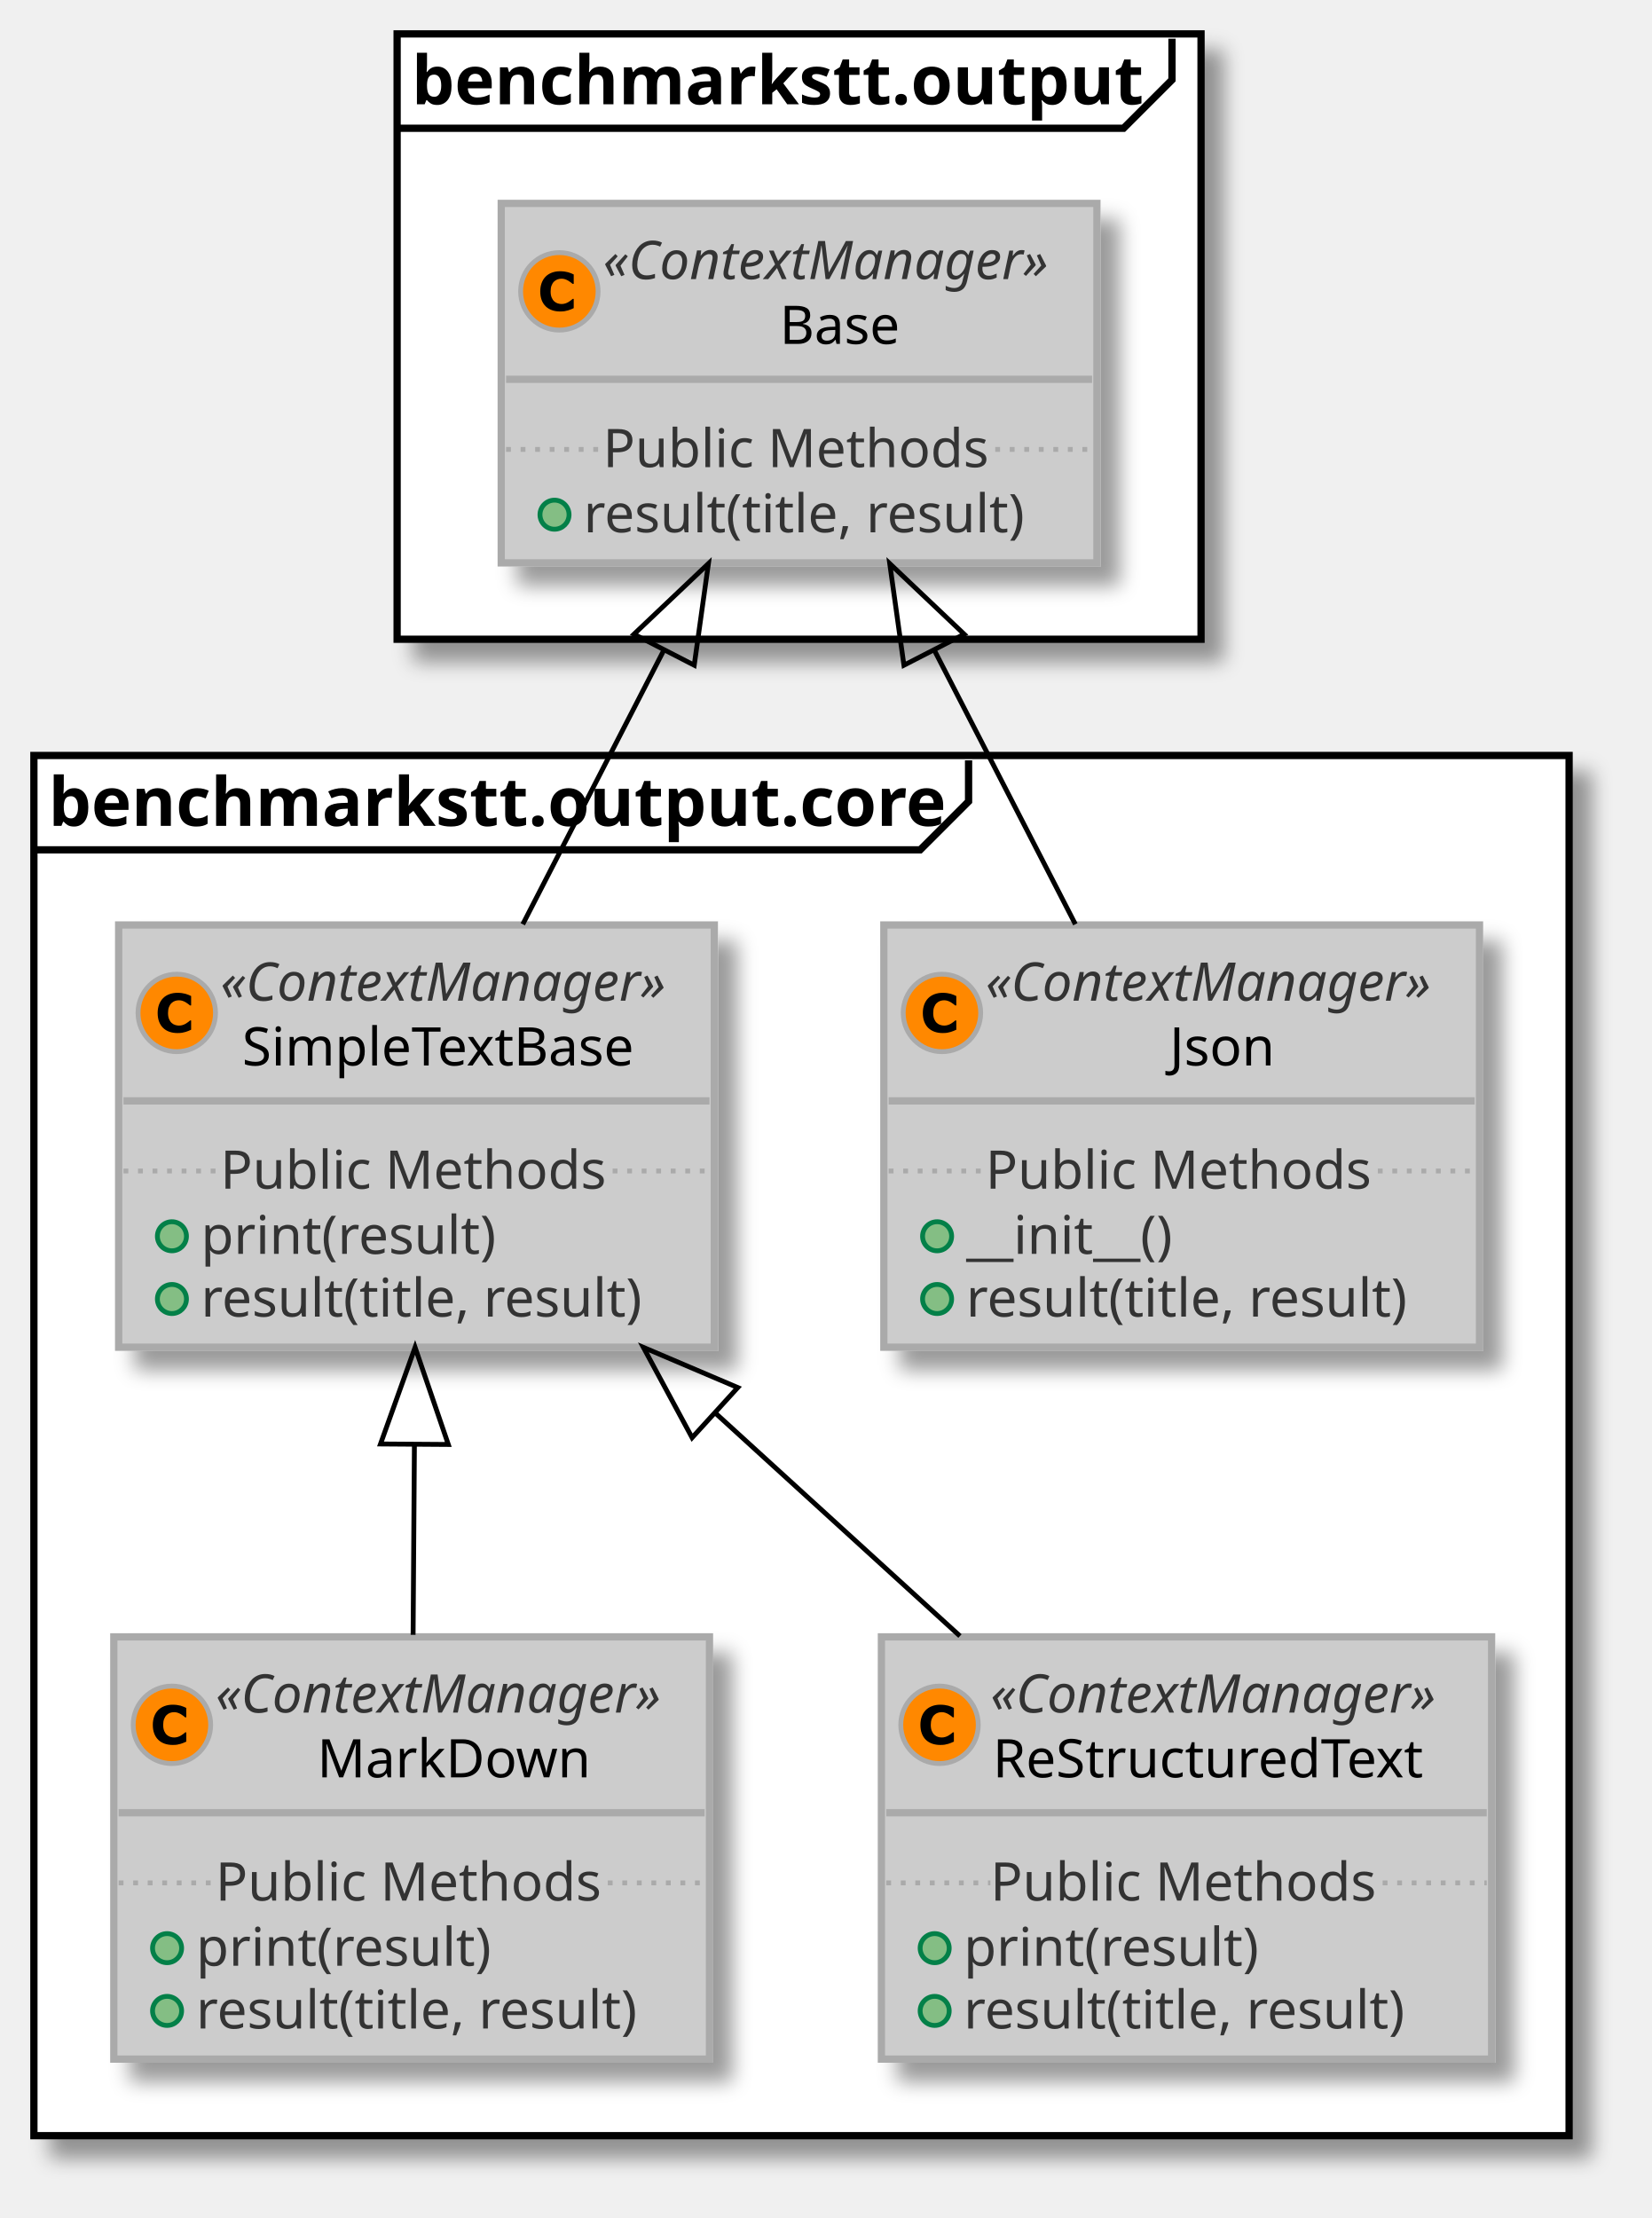
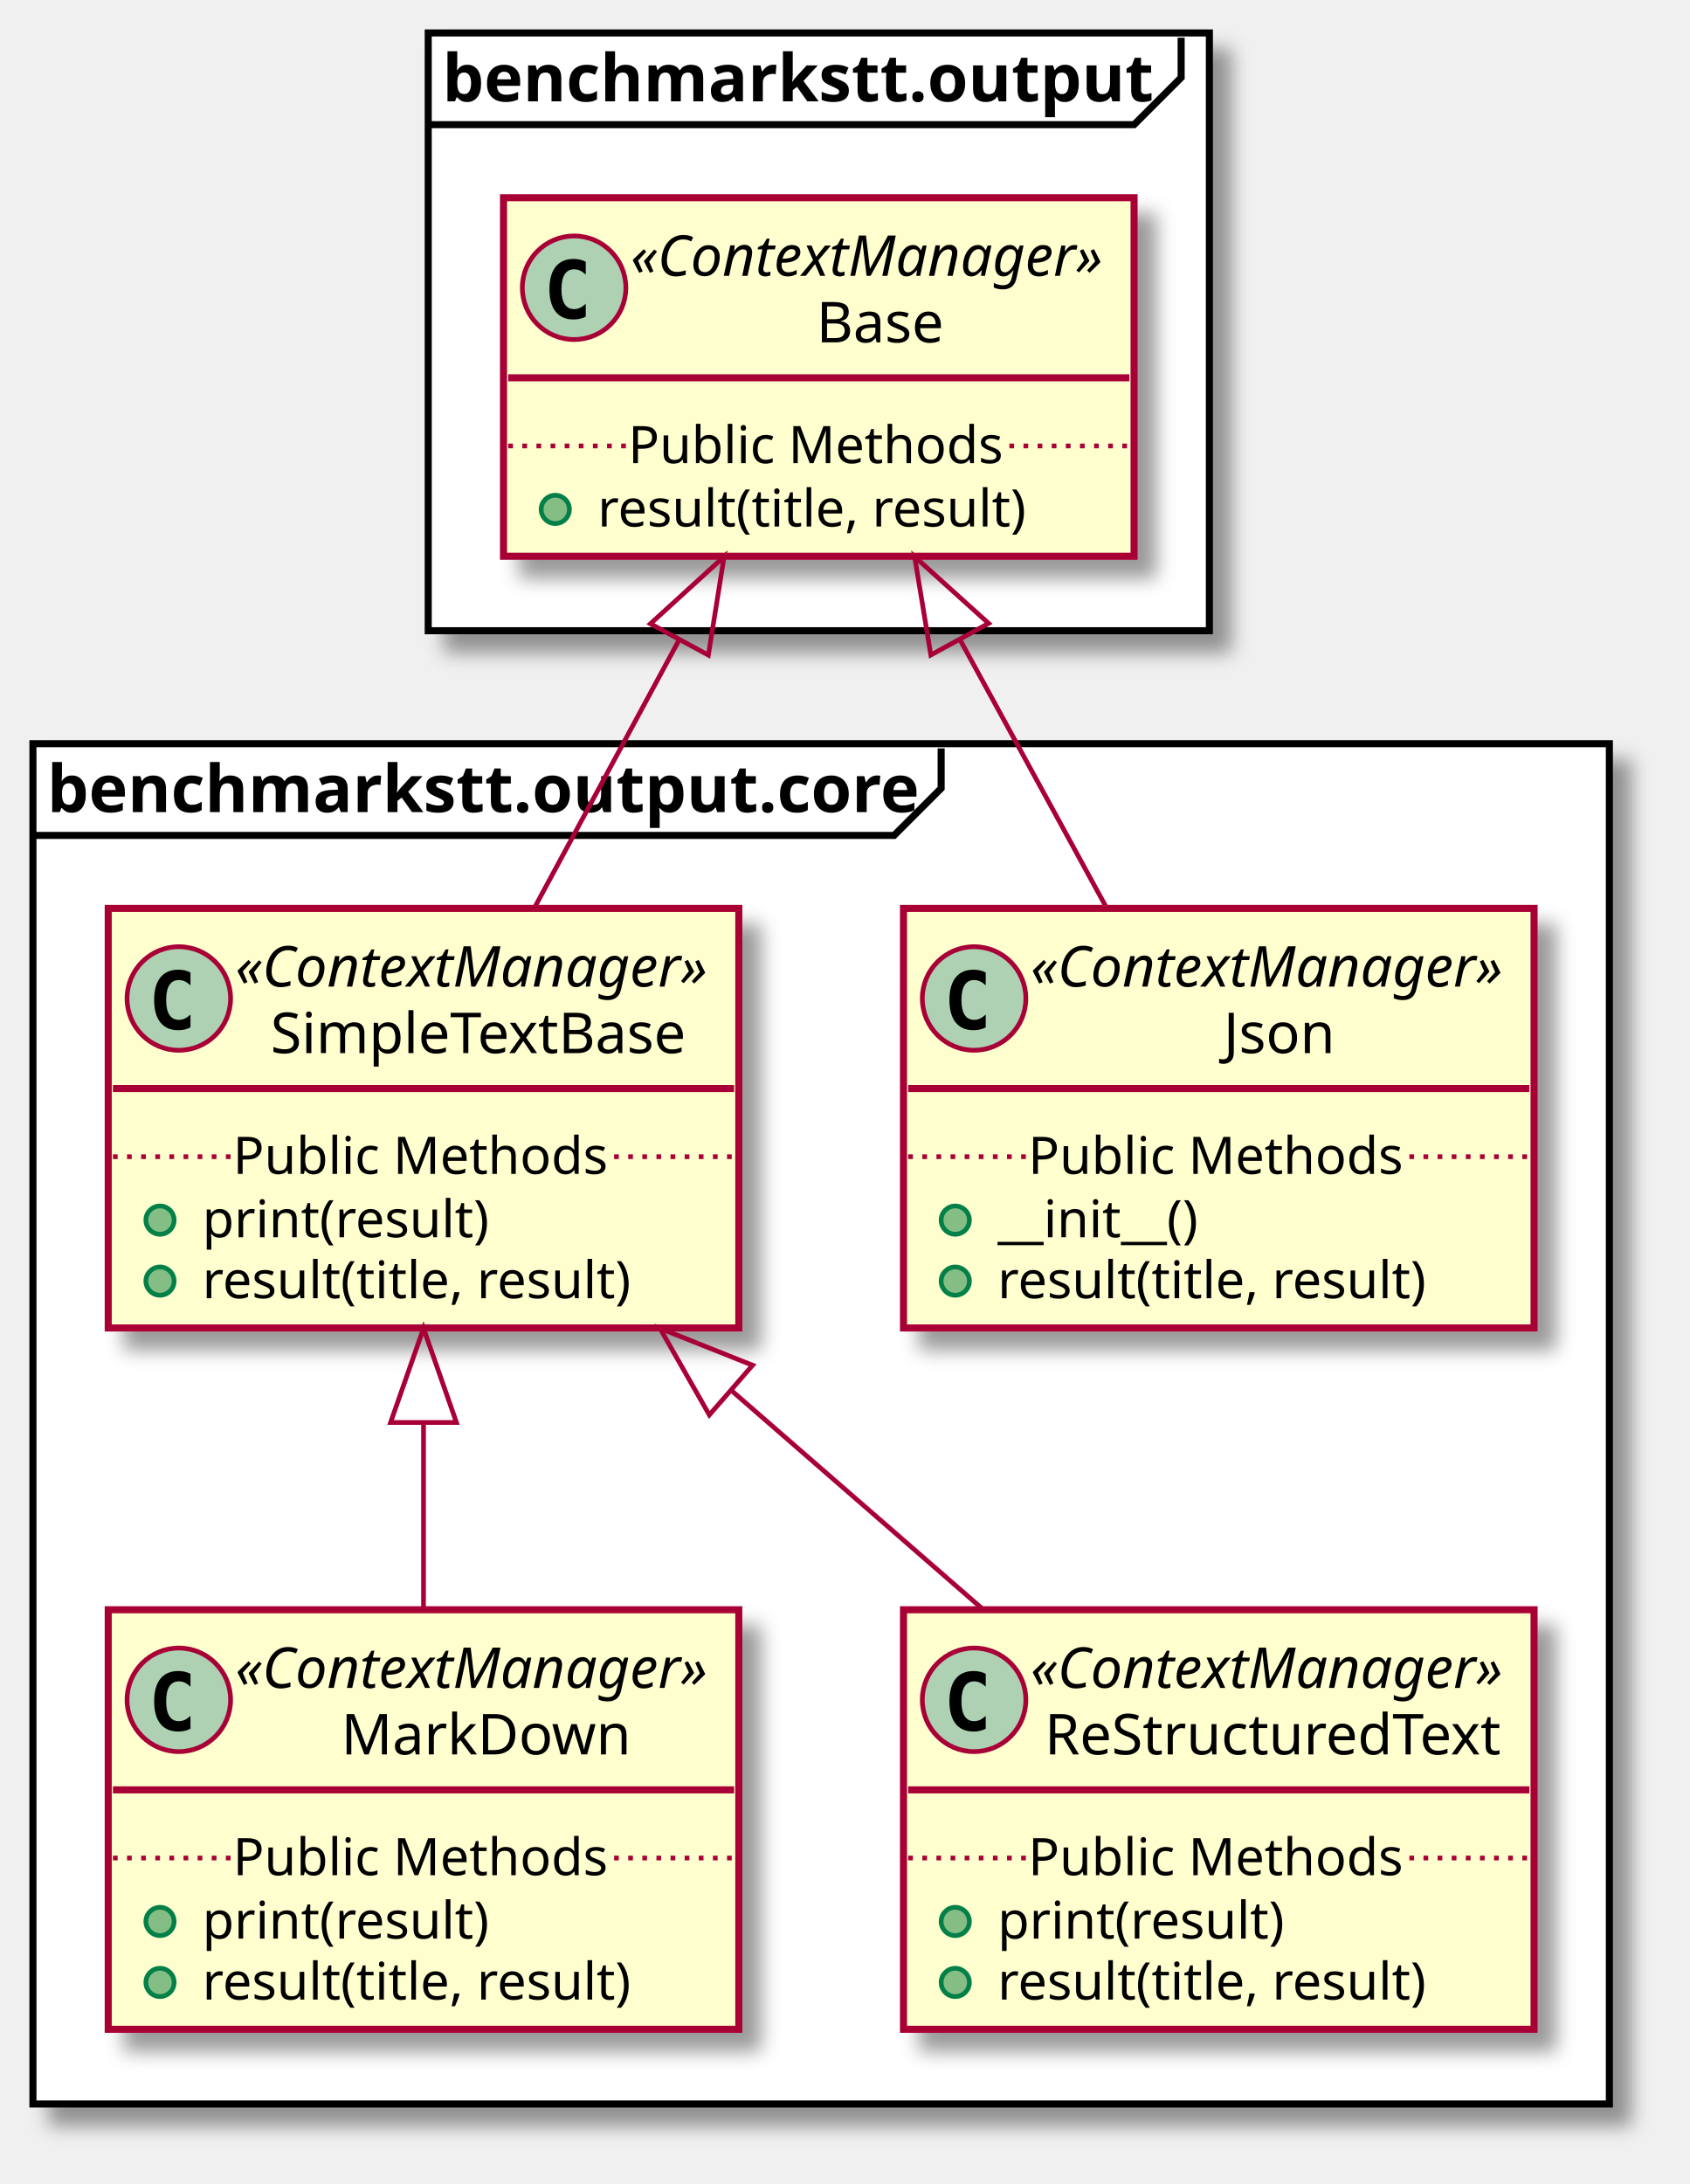
- <svg xmlns="http://www.w3.org/2000/svg" xmlns:xlink="http://www.w3.org/1999/xlink" contentScriptType="application/ecmascript" contentStyleType="text/css" height="458px" preserveAspectRatio="none" style="width:341px;height:458px;" version="1.1" viewBox="0 0 341 458" width="341px" zoomAndPan="magnify">
+ <svg xmlns="http://www.w3.org/2000/svg" xmlns:xlink="http://www.w3.org/1999/xlink" contentScriptType="application/ecmascript" contentStyleType="text/css" height="464px" preserveAspectRatio="none" style="width:359px;height:464px;" version="1.1" viewBox="0 0 359 464" width="359px" zoomAndPan="magnify">
  <defs>
-     <filter height="300%" id="f1p1bj38fxmhbf" width="300%" x="-1" y="-1">
+     <filter height="300%" id="f1n8albgd8q9xa" width="300%" x="-1" y="-1">
      <feGaussianBlur result="blurOut" stdDeviation="2.0" />
      <feColorMatrix in="blurOut" result="blurOut2" type="matrix" values="0 0 0 0 0 0 0 0 0 0 0 0 0 0 0 0 0 0 .4 0" />
      <feOffset dx="4.0" dy="4.0" in="blurOut2" result="blurOut3" />
      <feBlend in="SourceGraphic" in2="blurOut3" mode="normal" />
    </filter>
  </defs>
  <g>
    <a href="https://benchmarkstt.readthedocs.io/en/latest/modules/benchmarkstt.output.html#" target="_top" title="https://benchmarkstt.readthedocs.io/en/latest/modules/benchmarkstt.output.html#" xlink:actuate="onRequest" xlink:href="https://benchmarkstt.readthedocs.io/en/latest/modules/benchmarkstt.output.html#" xlink:show="new" xlink:title="https://benchmarkstt.readthedocs.io/en/latest/modules/benchmarkstt.output.html#" xlink:type="simple">
-       <rect fill="#FFFFFF" filter="url(#f1p1bj38fxmhbf)" height="125" style="stroke: #000000; stroke-width: 1.5;" width="166" x="82" y="7" />
-       <path d="M242,8 L242,16.488 L232,26.488 L82,26.488 " fill="none" style="stroke: #000000; stroke-width: 1.5;" />
-       <text fill="#000000" font-family="sans-serif" font-size="14" font-weight="bold" lengthAdjust="spacingAndGlyphs" textLength="150" x="85" y="21.535">benchmarkstt.output</text>
+       <rect fill="#FFFFFF" filter="url(#f1n8albgd8q9xa)" height="127" style="stroke: #000000; stroke-width: 1.5;" width="166" x="91" y="7" />
+       <path d="M251,8 L251,16.488 L241,26.488 L91,26.488 " fill="none" style="stroke: #000000; stroke-width: 1.5;" />
+       <text fill="#000000" font-family="sans-serif" font-size="14" font-weight="bold" lengthAdjust="spacingAndGlyphs" textLength="150" x="94" y="21.535">benchmarkstt.output</text>
    </a>
    <a href="https://benchmarkstt.readthedocs.io/en/latest/modules/benchmarkstt.output.core.html#" target="_top" title="https://benchmarkstt.readthedocs.io/en/latest/modules/benchmarkstt.output.core.html#" xlink:actuate="onRequest" xlink:href="https://benchmarkstt.readthedocs.io/en/latest/modules/benchmarkstt.output.core.html#" xlink:show="new" xlink:title="https://benchmarkstt.readthedocs.io/en/latest/modules/benchmarkstt.output.core.html#" xlink:type="simple">
-       <rect fill="#FFFFFF" filter="url(#f1p1bj38fxmhbf)" height="285" style="stroke: #000000; stroke-width: 1.5;" width="317" x="7" y="156" />
-       <path d="M200,157 L200,165.488 L190,175.488 L7,175.488 " fill="none" style="stroke: #000000; stroke-width: 1.5;" />
-       <text fill="#000000" font-family="sans-serif" font-size="14" font-weight="bold" lengthAdjust="spacingAndGlyphs" textLength="183" x="10" y="170.535">benchmarkstt.output.core</text>
+       <rect fill="#FFFFFF" filter="url(#f1n8albgd8q9xa)" height="289" style="stroke: #000000; stroke-width: 1.5;" width="335" x="7" y="158" />
+       <path d="M200,159 L200,167.488 L190,177.488 L7,177.488 " fill="none" style="stroke: #000000; stroke-width: 1.5;" />
+       <text fill="#000000" font-family="sans-serif" font-size="14" font-weight="bold" lengthAdjust="spacingAndGlyphs" textLength="183" x="10" y="172.535">benchmarkstt.output.core</text>
    </a>
    <a href="https://benchmarkstt.readthedocs.io/en/latest/modules/benchmarkstt.output.html#benchmarkstt.output.Base" target="_top" title="https://benchmarkstt.readthedocs.io/en/latest/modules/benchmarkstt.output.html#benchmarkstt.output.Base" xlink:actuate="onRequest" xlink:href="https://benchmarkstt.readthedocs.io/en/latest/modules/benchmarkstt.output.html#benchmarkstt.output.Base" xlink:show="new" xlink:title="https://benchmarkstt.readthedocs.io/en/latest/modules/benchmarkstt.output.html#benchmarkstt.output.Base" xlink:type="simple">
-       <rect fill="#CCCCCC" filter="url(#f1p1bj38fxmhbf)" height="74.234" id="benchmarkstt.output.Base" style="stroke: #AAAAAA; stroke-width: 1.5;" width="123" x="103.5" y="42" />
-       <ellipse cx="115.5" cy="60.162" fill="#FF8800" rx="8" ry="8" style="stroke: #AAAAAA; stroke-width: 1.0;" />
-       <path d="M115.635,64.318 Q114.744,64.318 113.989,64.054 Q113.234,63.791 112.692,63.27 Q112.149,62.749 111.851,61.971 Q111.553,61.192 111.553,60.171 Q111.553,59.221 111.838,58.447 Q112.123,57.674 112.665,57.12 Q113.186,56.589 113.957,56.299 Q114.728,56.008 115.641,56.008 Q116.145,56.008 116.551,56.065 Q116.957,56.121 117.3,56.213 Q117.66,56.315 117.953,56.441 Q118.246,56.567 118.466,56.675 L118.466,58.614 L118.23,58.614 Q118.079,58.485 117.851,58.307 Q117.623,58.13 117.332,57.958 Q117.037,57.786 116.693,57.668 Q116.35,57.55 115.957,57.55 Q115.522,57.55 115.13,57.687 Q114.738,57.824 114.405,58.141 Q114.088,58.447 113.892,58.952 Q113.696,59.457 113.696,60.176 Q113.696,60.928 113.908,61.433 Q114.121,61.938 114.443,62.228 Q114.77,62.524 115.173,62.65 Q115.576,62.776 115.968,62.776 Q116.344,62.776 116.712,62.663 Q117.08,62.55 117.392,62.357 Q117.655,62.201 117.88,62.024 Q118.106,61.847 118.251,61.718 L118.466,61.718 L118.466,63.63 Q118.165,63.764 117.891,63.883 Q117.617,64.001 117.316,64.087 Q116.924,64.2 116.581,64.258 Q116.237,64.318 115.635,64.318 Z " />
-       <text fill="#333333" font-family="sans-serif" font-size="11" font-style="italic" lengthAdjust="spacingAndGlyphs" textLength="101" x="124.5" y="57.635">«ContextManager»</text>
-       <text fill="#000000" font-family="Verdana" font-size="11" lengthAdjust="spacingAndGlyphs" textLength="28" x="161" y="71.014">Base</text>
-       <line style="stroke: #AAAAAA; stroke-width: 1.5;" x1="104.5" x2="225.5" y1="78.324" y2="78.324" />
-       <ellipse cx="114.5" cy="106.279" fill="#84BE84" rx="3" ry="3" style="stroke: #038048; stroke-width: 1.0;" />
-       <text fill="#333333" font-family="sans-serif" font-size="11" lengthAdjust="spacingAndGlyphs" textLength="96" x="120.5" y="109.914">result(title, result)</text>
-       <line style="stroke: #AAAAAA; stroke-width: 1.0; stroke-dasharray: 1.0,2.0;" x1="104.5" x2="124.5" y1="92.801" y2="92.801" />
-       <text fill="#333333" font-family="sans-serif" font-size="11" lengthAdjust="spacingAndGlyphs" textLength="81" x="124.5" y="96.459">Public Methods</text>
-       <line style="stroke: #AAAAAA; stroke-width: 1.0; stroke-dasharray: 1.0,2.0;" x1="205.5" x2="225.5" y1="92.801" y2="92.801" />
+       <rect fill="#FEFECE" filter="url(#f1n8albgd8q9xa)" height="76.176" id="benchmarkstt.output.Base" style="stroke: #A80036; stroke-width: 1.5;" width="134" x="107" y="42" />
+       <ellipse cx="122" cy="61.133" fill="#ADD1B2" rx="11" ry="11" style="stroke: #A80036; stroke-width: 1.0;" />
+       <path d="M124.473,67.276 Q123.892,67.575 123.253,67.724 Q122.614,67.874 121.908,67.874 Q119.401,67.874 118.082,66.222 Q116.762,64.57 116.762,61.449 Q116.762,58.319 118.082,56.667 Q119.401,55.016 121.908,55.016 Q122.614,55.016 123.261,55.165 Q123.909,55.315 124.473,55.613 L124.473,58.336 Q123.842,57.755 123.249,57.485 Q122.655,57.215 122.024,57.215 Q120.68,57.215 119.995,58.282 Q119.31,59.349 119.31,61.449 Q119.31,63.541 119.995,64.607 Q120.68,65.674 122.024,65.674 Q122.655,65.674 123.249,65.404 Q123.842,65.134 124.473,64.553 Z " />
+       <text fill="#000000" font-family="sans-serif" font-size="12" font-style="italic" lengthAdjust="spacingAndGlyphs" textLength="106" x="134" y="58.602">«ContextManager»</text>
+       <text fill="#000000" font-family="sans-serif" font-size="12" lengthAdjust="spacingAndGlyphs" textLength="27" x="173.5" y="72.734">Base</text>
+       <line style="stroke: #A80036; stroke-width: 1.5;" x1="108" x2="240" y1="80.266" y2="80.266" />
+       <ellipse cx="118" cy="108.221" fill="#84BE84" rx="3" ry="3" style="stroke: #038048; stroke-width: 1.0;" />
+       <text fill="#000000" font-family="sans-serif" font-size="11" lengthAdjust="spacingAndGlyphs" textLength="96" x="127" y="111.856">result(title, result)</text>
+       <line style="stroke: #A80036; stroke-width: 1.0; stroke-dasharray: 1.0,2.0;" x1="108" x2="133.5" y1="94.743" y2="94.743" />
+       <text fill="#000000" font-family="sans-serif" font-size="11" lengthAdjust="spacingAndGlyphs" textLength="81" x="133.5" y="98.4">Public Methods</text>
+       <line style="stroke: #A80036; stroke-width: 1.0; stroke-dasharray: 1.0,2.0;" x1="214.5" x2="240" y1="94.743" y2="94.743" />
    </a>
    <a href="https://benchmarkstt.readthedocs.io/en/latest/modules/benchmarkstt.output.core.html#benchmarkstt.output.core.Json" target="_top" title="https://benchmarkstt.readthedocs.io/en/latest/modules/benchmarkstt.output.core.html#benchmarkstt.output.core.Json" xlink:actuate="onRequest" xlink:href="https://benchmarkstt.readthedocs.io/en/latest/modules/benchmarkstt.output.core.html#benchmarkstt.output.core.Json" xlink:show="new" xlink:title="https://benchmarkstt.readthedocs.io/en/latest/modules/benchmarkstt.output.core.html#benchmarkstt.output.core.Json" xlink:type="simple">
-       <rect fill="#CCCCCC" filter="url(#f1p1bj38fxmhbf)" height="87.189" id="benchmarkstt.output.core.Json" style="stroke: #AAAAAA; stroke-width: 1.5;" width="123" x="182.5" y="191" />
-       <ellipse cx="194.5" cy="209.162" fill="#FF8800" rx="8" ry="8" style="stroke: #AAAAAA; stroke-width: 1.0;" />
-       <path d="M194.635,213.318 Q193.744,213.318 192.989,213.054 Q192.234,212.791 191.692,212.27 Q191.149,211.749 190.851,210.97 Q190.553,210.192 190.553,209.171 Q190.553,208.22 190.838,207.447 Q191.123,206.674 191.665,206.12 Q192.186,205.589 192.957,205.299 Q193.727,205.008 194.641,205.008 Q195.145,205.008 195.551,205.065 Q195.957,205.121 196.3,205.213 Q196.66,205.315 196.953,205.441 Q197.246,205.567 197.466,205.675 L197.466,207.613 L197.23,207.613 Q197.079,207.485 196.851,207.307 Q196.623,207.13 196.333,206.958 Q196.037,206.786 195.693,206.668 Q195.35,206.55 194.958,206.55 Q194.523,206.55 194.13,206.687 Q193.738,206.824 193.405,207.141 Q193.088,207.447 192.892,207.952 Q192.696,208.457 192.696,209.177 Q192.696,209.929 192.908,210.433 Q193.121,210.938 193.443,211.228 Q193.77,211.524 194.173,211.65 Q194.576,211.776 194.968,211.776 Q195.344,211.776 195.712,211.663 Q196.08,211.55 196.392,211.357 Q196.655,211.201 196.88,211.024 Q197.106,210.847 197.251,210.718 L197.466,210.718 L197.466,212.63 Q197.165,212.764 196.891,212.883 Q196.617,213.001 196.316,213.087 Q195.924,213.2 195.581,213.258 Q195.237,213.318 194.635,213.318 Z " />
-       <text fill="#333333" font-family="sans-serif" font-size="11" font-style="italic" lengthAdjust="spacingAndGlyphs" textLength="101" x="203.5" y="206.635">«ContextManager»</text>
-       <text fill="#000000" font-family="Verdana" font-size="11" lengthAdjust="spacingAndGlyphs" textLength="25" x="241.5" y="220.014">Json</text>
-       <line style="stroke: #AAAAAA; stroke-width: 1.5;" x1="183.5" x2="304.5" y1="227.324" y2="227.324" />
-       <ellipse cx="193.5" cy="255.279" fill="#84BE84" rx="3" ry="3" style="stroke: #038048; stroke-width: 1.0;" />
-       <text fill="#333333" font-family="sans-serif" font-size="11" lengthAdjust="spacingAndGlyphs" textLength="49" x="199.5" y="258.914">__init__()</text>
-       <ellipse cx="193.5" cy="268.234" fill="#84BE84" rx="3" ry="3" style="stroke: #038048; stroke-width: 1.0;" />
-       <text fill="#333333" font-family="sans-serif" font-size="11" lengthAdjust="spacingAndGlyphs" textLength="96" x="199.5" y="271.869">result(title, result)</text>
-       <line style="stroke: #AAAAAA; stroke-width: 1.0; stroke-dasharray: 1.0,2.0;" x1="183.5" x2="203.5" y1="241.801" y2="241.801" />
-       <text fill="#333333" font-family="sans-serif" font-size="11" lengthAdjust="spacingAndGlyphs" textLength="81" x="203.5" y="245.458">Public Methods</text>
-       <line style="stroke: #AAAAAA; stroke-width: 1.0; stroke-dasharray: 1.0,2.0;" x1="284.5" x2="304.5" y1="241.801" y2="241.801" />
+       <rect fill="#FEFECE" filter="url(#f1n8albgd8q9xa)" height="89.131" id="benchmarkstt.output.core.Json" style="stroke: #A80036; stroke-width: 1.5;" width="134" x="192" y="193" />
+       <ellipse cx="207" cy="212.133" fill="#ADD1B2" rx="11" ry="11" style="stroke: #A80036; stroke-width: 1.0;" />
+       <path d="M209.473,218.276 Q208.892,218.575 208.253,218.724 Q207.614,218.874 206.908,218.874 Q204.401,218.874 203.082,217.222 Q201.762,215.57 201.762,212.449 Q201.762,209.319 203.082,207.667 Q204.401,206.016 206.908,206.016 Q207.614,206.016 208.261,206.165 Q208.909,206.315 209.473,206.613 L209.473,209.336 Q208.842,208.755 208.249,208.485 Q207.655,208.215 207.024,208.215 Q205.68,208.215 204.995,209.282 Q204.31,210.349 204.31,212.449 Q204.31,214.541 204.995,215.607 Q205.68,216.674 207.024,216.674 Q207.655,216.674 208.249,216.404 Q208.842,216.134 209.473,215.553 Z " />
+       <text fill="#000000" font-family="sans-serif" font-size="12" font-style="italic" lengthAdjust="spacingAndGlyphs" textLength="106" x="219" y="209.602">«ContextManager»</text>
+       <text fill="#000000" font-family="sans-serif" font-size="12" lengthAdjust="spacingAndGlyphs" textLength="24" x="260" y="223.734">Json</text>
+       <line style="stroke: #A80036; stroke-width: 1.5;" x1="193" x2="325" y1="231.266" y2="231.266" />
+       <ellipse cx="203" cy="259.221" fill="#84BE84" rx="3" ry="3" style="stroke: #038048; stroke-width: 1.0;" />
+       <text fill="#000000" font-family="sans-serif" font-size="11" lengthAdjust="spacingAndGlyphs" textLength="49" x="212" y="262.856">__init__()</text>
+       <ellipse cx="203" cy="272.176" fill="#84BE84" rx="3" ry="3" style="stroke: #038048; stroke-width: 1.0;" />
+       <text fill="#000000" font-family="sans-serif" font-size="11" lengthAdjust="spacingAndGlyphs" textLength="96" x="212" y="275.81">result(title, result)</text>
+       <line style="stroke: #A80036; stroke-width: 1.0; stroke-dasharray: 1.0,2.0;" x1="193" x2="218.5" y1="245.743" y2="245.743" />
+       <text fill="#000000" font-family="sans-serif" font-size="11" lengthAdjust="spacingAndGlyphs" textLength="81" x="218.5" y="249.4">Public Methods</text>
+       <line style="stroke: #A80036; stroke-width: 1.0; stroke-dasharray: 1.0,2.0;" x1="299.5" x2="325" y1="245.743" y2="245.743" />
    </a>
    <a href="https://benchmarkstt.readthedocs.io/en/latest/modules/benchmarkstt.output.core.html#benchmarkstt.output.core.MarkDown" target="_top" title="https://benchmarkstt.readthedocs.io/en/latest/modules/benchmarkstt.output.core.html#benchmarkstt.output.core.MarkDown" xlink:actuate="onRequest" xlink:href="https://benchmarkstt.readthedocs.io/en/latest/modules/benchmarkstt.output.core.html#benchmarkstt.output.core.MarkDown" xlink:show="new" xlink:title="https://benchmarkstt.readthedocs.io/en/latest/modules/benchmarkstt.output.core.html#benchmarkstt.output.core.MarkDown" xlink:type="simple">
-       <rect fill="#CCCCCC" filter="url(#f1p1bj38fxmhbf)" height="87.189" id="benchmarkstt.output.core.MarkDown" style="stroke: #AAAAAA; stroke-width: 1.5;" width="123" x="23.5" y="338" />
-       <ellipse cx="35.5" cy="356.162" fill="#FF8800" rx="8" ry="8" style="stroke: #AAAAAA; stroke-width: 1.0;" />
-       <path d="M35.635,360.318 Q34.744,360.318 33.989,360.054 Q33.234,359.791 32.692,359.27 Q32.149,358.749 31.851,357.971 Q31.553,357.192 31.553,356.171 Q31.553,355.221 31.838,354.447 Q32.123,353.674 32.665,353.12 Q33.186,352.589 33.957,352.299 Q34.727,352.009 35.641,352.009 Q36.145,352.009 36.551,352.065 Q36.956,352.121 37.3,352.213 Q37.66,352.315 37.953,352.441 Q38.246,352.567 38.466,352.675 L38.466,354.613 L38.23,354.613 Q38.079,354.485 37.851,354.307 Q37.623,354.13 37.333,353.958 Q37.037,353.786 36.693,353.668 Q36.35,353.55 35.958,353.55 Q35.523,353.55 35.13,353.687 Q34.738,353.824 34.405,354.141 Q34.088,354.447 33.892,354.952 Q33.696,355.457 33.696,356.176 Q33.696,356.928 33.908,357.433 Q34.121,357.938 34.443,358.228 Q34.77,358.524 35.173,358.65 Q35.576,358.776 35.968,358.776 Q36.344,358.776 36.712,358.663 Q37.08,358.55 37.392,358.357 Q37.655,358.201 37.88,358.024 Q38.106,357.847 38.251,357.718 L38.466,357.718 L38.466,359.63 Q38.165,359.764 37.891,359.883 Q37.617,360.001 37.316,360.087 Q36.924,360.2 36.581,360.259 Q36.237,360.318 35.635,360.318 Z " />
-       <text fill="#333333" font-family="sans-serif" font-size="11" font-style="italic" lengthAdjust="spacingAndGlyphs" textLength="101" x="44.5" y="353.635">«ContextManager»</text>
-       <text fill="#000000" font-family="Verdana" font-size="11" lengthAdjust="spacingAndGlyphs" textLength="59" x="65.5" y="367.014">MarkDown</text>
-       <line style="stroke: #AAAAAA; stroke-width: 1.5;" x1="24.5" x2="145.5" y1="374.324" y2="374.324" />
-       <ellipse cx="34.5" cy="402.279" fill="#84BE84" rx="3" ry="3" style="stroke: #038048; stroke-width: 1.0;" />
-       <text fill="#333333" font-family="sans-serif" font-size="11" lengthAdjust="spacingAndGlyphs" textLength="65" x="40.5" y="405.914">print(result)</text>
-       <ellipse cx="34.5" cy="415.234" fill="#84BE84" rx="3" ry="3" style="stroke: #038048; stroke-width: 1.0;" />
-       <text fill="#333333" font-family="sans-serif" font-size="11" lengthAdjust="spacingAndGlyphs" textLength="96" x="40.5" y="418.869">result(title, result)</text>
-       <line style="stroke: #AAAAAA; stroke-width: 1.0; stroke-dasharray: 1.0,2.0;" x1="24.5" x2="44.5" y1="388.801" y2="388.801" />
-       <text fill="#333333" font-family="sans-serif" font-size="11" lengthAdjust="spacingAndGlyphs" textLength="81" x="44.5" y="392.459">Public Methods</text>
-       <line style="stroke: #AAAAAA; stroke-width: 1.0; stroke-dasharray: 1.0,2.0;" x1="125.5" x2="145.5" y1="388.801" y2="388.801" />
+       <rect fill="#FEFECE" filter="url(#f1n8albgd8q9xa)" height="89.131" id="benchmarkstt.output.core.MarkDown" style="stroke: #A80036; stroke-width: 1.5;" width="134" x="23" y="342" />
+       <ellipse cx="38" cy="361.133" fill="#ADD1B2" rx="11" ry="11" style="stroke: #A80036; stroke-width: 1.0;" />
+       <path d="M40.473,367.276 Q39.892,367.575 39.253,367.724 Q38.614,367.873 37.908,367.873 Q35.401,367.873 34.081,366.222 Q32.762,364.57 32.762,361.449 Q32.762,358.319 34.081,356.668 Q35.401,355.016 37.908,355.016 Q38.614,355.016 39.261,355.165 Q39.909,355.315 40.473,355.613 L40.473,358.336 Q39.842,357.755 39.249,357.485 Q38.655,357.215 38.024,357.215 Q36.68,357.215 35.995,358.282 Q35.31,359.349 35.31,361.449 Q35.31,363.541 35.995,364.607 Q36.68,365.674 38.024,365.674 Q38.655,365.674 39.249,365.404 Q39.842,365.134 40.473,364.553 Z " />
+       <text fill="#000000" font-family="sans-serif" font-size="12" font-style="italic" lengthAdjust="spacingAndGlyphs" textLength="106" x="50" y="358.602">«ContextManager»</text>
+       <text fill="#000000" font-family="sans-serif" font-size="12" lengthAdjust="spacingAndGlyphs" textLength="61" x="72.5" y="372.734">MarkDown</text>
+       <line style="stroke: #A80036; stroke-width: 1.5;" x1="24" x2="156" y1="380.266" y2="380.266" />
+       <ellipse cx="34" cy="408.221" fill="#84BE84" rx="3" ry="3" style="stroke: #038048; stroke-width: 1.0;" />
+       <text fill="#000000" font-family="sans-serif" font-size="11" lengthAdjust="spacingAndGlyphs" textLength="65" x="43" y="411.856">print(result)</text>
+       <ellipse cx="34" cy="421.176" fill="#84BE84" rx="3" ry="3" style="stroke: #038048; stroke-width: 1.0;" />
+       <text fill="#000000" font-family="sans-serif" font-size="11" lengthAdjust="spacingAndGlyphs" textLength="96" x="43" y="424.81">result(title, result)</text>
+       <line style="stroke: #A80036; stroke-width: 1.0; stroke-dasharray: 1.0,2.0;" x1="24" x2="49.5" y1="394.743" y2="394.743" />
+       <text fill="#000000" font-family="sans-serif" font-size="11" lengthAdjust="spacingAndGlyphs" textLength="81" x="49.5" y="398.4">Public Methods</text>
+       <line style="stroke: #A80036; stroke-width: 1.0; stroke-dasharray: 1.0,2.0;" x1="130.5" x2="156" y1="394.743" y2="394.743" />
    </a>
    <a href="https://benchmarkstt.readthedocs.io/en/latest/modules/benchmarkstt.output.core.html#benchmarkstt.output.core.SimpleTextBase" target="_top" title="https://benchmarkstt.readthedocs.io/en/latest/modules/benchmarkstt.output.core.html#benchmarkstt.output.core.SimpleTextBase" xlink:actuate="onRequest" xlink:href="https://benchmarkstt.readthedocs.io/en/latest/modules/benchmarkstt.output.core.html#benchmarkstt.output.core.SimpleTextBase" xlink:show="new" xlink:title="https://benchmarkstt.readthedocs.io/en/latest/modules/benchmarkstt.output.core.html#benchmarkstt.output.core.SimpleTextBase" xlink:type="simple">
-       <rect fill="#CCCCCC" filter="url(#f1p1bj38fxmhbf)" height="87.189" id="benchmarkstt.output.core.SimpleTextBase" style="stroke: #AAAAAA; stroke-width: 1.5;" width="123" x="24.5" y="191" />
-       <ellipse cx="36.5" cy="209.162" fill="#FF8800" rx="8" ry="8" style="stroke: #AAAAAA; stroke-width: 1.0;" />
-       <path d="M36.635,213.318 Q35.744,213.318 34.989,213.054 Q34.234,212.791 33.692,212.27 Q33.149,211.749 32.851,210.97 Q32.553,210.192 32.553,209.171 Q32.553,208.22 32.838,207.447 Q33.123,206.674 33.665,206.12 Q34.186,205.589 34.957,205.299 Q35.727,205.008 36.641,205.008 Q37.145,205.008 37.551,205.065 Q37.956,205.121 38.3,205.213 Q38.66,205.315 38.953,205.441 Q39.246,205.567 39.466,205.675 L39.466,207.613 L39.23,207.613 Q39.079,207.485 38.851,207.307 Q38.623,207.13 38.333,206.958 Q38.037,206.786 37.693,206.668 Q37.35,206.55 36.958,206.55 Q36.523,206.55 36.13,206.687 Q35.738,206.824 35.405,207.141 Q35.088,207.447 34.892,207.952 Q34.696,208.457 34.696,209.177 Q34.696,209.929 34.908,210.433 Q35.121,210.938 35.443,211.228 Q35.77,211.524 36.173,211.65 Q36.576,211.776 36.968,211.776 Q37.344,211.776 37.712,211.663 Q38.08,211.55 38.392,211.357 Q38.655,211.201 38.88,211.024 Q39.106,210.847 39.251,210.718 L39.466,210.718 L39.466,212.63 Q39.165,212.764 38.891,212.883 Q38.617,213.001 38.316,213.087 Q37.924,213.2 37.581,213.258 Q37.237,213.318 36.635,213.318 Z " />
-       <text fill="#333333" font-family="sans-serif" font-size="11" font-style="italic" lengthAdjust="spacingAndGlyphs" textLength="101" x="45.5" y="206.635">«ContextManager»</text>
-       <text fill="#000000" font-family="Verdana" font-size="11" lengthAdjust="spacingAndGlyphs" textLength="92" x="50" y="220.014">SimpleTextBase</text>
-       <line style="stroke: #AAAAAA; stroke-width: 1.5;" x1="25.5" x2="146.5" y1="227.324" y2="227.324" />
-       <ellipse cx="35.5" cy="255.279" fill="#84BE84" rx="3" ry="3" style="stroke: #038048; stroke-width: 1.0;" />
-       <text fill="#333333" font-family="sans-serif" font-size="11" lengthAdjust="spacingAndGlyphs" textLength="65" x="41.5" y="258.914">print(result)</text>
-       <ellipse cx="35.5" cy="268.234" fill="#84BE84" rx="3" ry="3" style="stroke: #038048; stroke-width: 1.0;" />
-       <text fill="#333333" font-family="sans-serif" font-size="11" lengthAdjust="spacingAndGlyphs" textLength="96" x="41.5" y="271.869">result(title, result)</text>
-       <line style="stroke: #AAAAAA; stroke-width: 1.0; stroke-dasharray: 1.0,2.0;" x1="25.5" x2="45.5" y1="241.801" y2="241.801" />
-       <text fill="#333333" font-family="sans-serif" font-size="11" lengthAdjust="spacingAndGlyphs" textLength="81" x="45.5" y="245.458">Public Methods</text>
-       <line style="stroke: #AAAAAA; stroke-width: 1.0; stroke-dasharray: 1.0,2.0;" x1="126.5" x2="146.5" y1="241.801" y2="241.801" />
+       <rect fill="#FEFECE" filter="url(#f1n8albgd8q9xa)" height="89.131" id="benchmarkstt.output.core.SimpleTextBase" style="stroke: #A80036; stroke-width: 1.5;" width="134" x="23" y="193" />
+       <ellipse cx="38" cy="212.133" fill="#ADD1B2" rx="11" ry="11" style="stroke: #A80036; stroke-width: 1.0;" />
+       <path d="M40.473,218.276 Q39.892,218.575 39.253,218.724 Q38.614,218.874 37.908,218.874 Q35.401,218.874 34.081,217.222 Q32.762,215.57 32.762,212.449 Q32.762,209.319 34.081,207.667 Q35.401,206.016 37.908,206.016 Q38.614,206.016 39.261,206.165 Q39.909,206.315 40.473,206.613 L40.473,209.336 Q39.842,208.755 39.249,208.485 Q38.655,208.215 38.024,208.215 Q36.68,208.215 35.995,209.282 Q35.31,210.349 35.31,212.449 Q35.31,214.541 35.995,215.607 Q36.68,216.674 38.024,216.674 Q38.655,216.674 39.249,216.404 Q39.842,216.134 40.473,215.553 Z " />
+       <text fill="#000000" font-family="sans-serif" font-size="12" font-style="italic" lengthAdjust="spacingAndGlyphs" textLength="106" x="50" y="209.602">«ContextManager»</text>
+       <text fill="#000000" font-family="sans-serif" font-size="12" lengthAdjust="spacingAndGlyphs" textLength="91" x="57.5" y="223.734">SimpleTextBase</text>
+       <line style="stroke: #A80036; stroke-width: 1.5;" x1="24" x2="156" y1="231.266" y2="231.266" />
+       <ellipse cx="34" cy="259.221" fill="#84BE84" rx="3" ry="3" style="stroke: #038048; stroke-width: 1.0;" />
+       <text fill="#000000" font-family="sans-serif" font-size="11" lengthAdjust="spacingAndGlyphs" textLength="65" x="43" y="262.856">print(result)</text>
+       <ellipse cx="34" cy="272.176" fill="#84BE84" rx="3" ry="3" style="stroke: #038048; stroke-width: 1.0;" />
+       <text fill="#000000" font-family="sans-serif" font-size="11" lengthAdjust="spacingAndGlyphs" textLength="96" x="43" y="275.81">result(title, result)</text>
+       <line style="stroke: #A80036; stroke-width: 1.0; stroke-dasharray: 1.0,2.0;" x1="24" x2="49.5" y1="245.743" y2="245.743" />
+       <text fill="#000000" font-family="sans-serif" font-size="11" lengthAdjust="spacingAndGlyphs" textLength="81" x="49.5" y="249.4">Public Methods</text>
+       <line style="stroke: #A80036; stroke-width: 1.0; stroke-dasharray: 1.0,2.0;" x1="130.5" x2="156" y1="245.743" y2="245.743" />
    </a>
    <a href="https://benchmarkstt.readthedocs.io/en/latest/modules/benchmarkstt.output.core.html#benchmarkstt.output.core.ReStructuredText" target="_top" title="https://benchmarkstt.readthedocs.io/en/latest/modules/benchmarkstt.output.core.html#benchmarkstt.output.core.ReStructuredText" xlink:actuate="onRequest" xlink:href="https://benchmarkstt.readthedocs.io/en/latest/modules/benchmarkstt.output.core.html#benchmarkstt.output.core.ReStructuredText" xlink:show="new" xlink:title="https://benchmarkstt.readthedocs.io/en/latest/modules/benchmarkstt.output.core.html#benchmarkstt.output.core.ReStructuredText" xlink:type="simple">
-       <rect fill="#CCCCCC" filter="url(#f1p1bj38fxmhbf)" height="87.189" id="benchmarkstt.output.core.ReStructuredText" style="stroke: #AAAAAA; stroke-width: 1.5;" width="126" x="182" y="338" />
-       <ellipse cx="194" cy="356.162" fill="#FF8800" rx="8" ry="8" style="stroke: #AAAAAA; stroke-width: 1.0;" />
-       <path d="M194.135,360.318 Q193.244,360.318 192.489,360.054 Q191.734,359.791 191.192,359.27 Q190.649,358.749 190.351,357.971 Q190.053,357.192 190.053,356.171 Q190.053,355.221 190.338,354.447 Q190.623,353.674 191.165,353.12 Q191.686,352.589 192.457,352.299 Q193.227,352.009 194.141,352.009 Q194.645,352.009 195.051,352.065 Q195.457,352.121 195.8,352.213 Q196.16,352.315 196.453,352.441 Q196.746,352.567 196.966,352.675 L196.966,354.613 L196.73,354.613 Q196.579,354.485 196.351,354.307 Q196.123,354.13 195.833,353.958 Q195.537,353.786 195.193,353.668 Q194.85,353.55 194.458,353.55 Q194.023,353.55 193.63,353.687 Q193.238,353.824 192.905,354.141 Q192.588,354.447 192.392,354.952 Q192.196,355.457 192.196,356.176 Q192.196,356.928 192.408,357.433 Q192.621,357.938 192.943,358.228 Q193.27,358.524 193.673,358.65 Q194.076,358.776 194.468,358.776 Q194.844,358.776 195.212,358.663 Q195.58,358.55 195.892,358.357 Q196.155,358.201 196.38,358.024 Q196.606,357.847 196.751,357.718 L196.966,357.718 L196.966,359.63 Q196.665,359.764 196.391,359.883 Q196.117,360.001 195.816,360.087 Q195.424,360.2 195.081,360.259 Q194.737,360.318 194.135,360.318 Z " />
-       <text fill="#333333" font-family="sans-serif" font-size="11" font-style="italic" lengthAdjust="spacingAndGlyphs" textLength="101" x="204.5" y="353.635">«ContextManager»</text>
-       <text fill="#000000" font-family="Verdana" font-size="11" lengthAdjust="spacingAndGlyphs" textLength="100" x="205" y="367.014">ReStructuredText</text>
-       <line style="stroke: #AAAAAA; stroke-width: 1.5;" x1="183" x2="307" y1="374.324" y2="374.324" />
-       <ellipse cx="193" cy="402.279" fill="#84BE84" rx="3" ry="3" style="stroke: #038048; stroke-width: 1.0;" />
-       <text fill="#333333" font-family="sans-serif" font-size="11" lengthAdjust="spacingAndGlyphs" textLength="65" x="199" y="405.914">print(result)</text>
-       <ellipse cx="193" cy="415.234" fill="#84BE84" rx="3" ry="3" style="stroke: #038048; stroke-width: 1.0;" />
-       <text fill="#333333" font-family="sans-serif" font-size="11" lengthAdjust="spacingAndGlyphs" textLength="96" x="199" y="418.869">result(title, result)</text>
-       <line style="stroke: #AAAAAA; stroke-width: 1.0; stroke-dasharray: 1.0,2.0;" x1="183" x2="204.5" y1="388.801" y2="388.801" />
-       <text fill="#333333" font-family="sans-serif" font-size="11" lengthAdjust="spacingAndGlyphs" textLength="81" x="204.5" y="392.459">Public Methods</text>
-       <line style="stroke: #AAAAAA; stroke-width: 1.0; stroke-dasharray: 1.0,2.0;" x1="285.5" x2="307" y1="388.801" y2="388.801" />
+       <rect fill="#FEFECE" filter="url(#f1n8albgd8q9xa)" height="89.131" id="benchmarkstt.output.core.ReStructuredText" style="stroke: #A80036; stroke-width: 1.5;" width="134" x="192" y="342" />
+       <ellipse cx="207" cy="361.133" fill="#ADD1B2" rx="11" ry="11" style="stroke: #A80036; stroke-width: 1.0;" />
+       <path d="M209.473,367.276 Q208.892,367.575 208.253,367.724 Q207.614,367.873 206.908,367.873 Q204.401,367.873 203.082,366.222 Q201.762,364.57 201.762,361.449 Q201.762,358.319 203.082,356.668 Q204.401,355.016 206.908,355.016 Q207.614,355.016 208.261,355.165 Q208.909,355.315 209.473,355.613 L209.473,358.336 Q208.842,357.755 208.249,357.485 Q207.655,357.215 207.024,357.215 Q205.68,357.215 204.995,358.282 Q204.31,359.349 204.31,361.449 Q204.31,363.541 204.995,364.607 Q205.68,365.674 207.024,365.674 Q207.655,365.674 208.249,365.404 Q208.842,365.134 209.473,364.553 Z " />
+       <text fill="#000000" font-family="sans-serif" font-size="12" font-style="italic" lengthAdjust="spacingAndGlyphs" textLength="106" x="219" y="358.602">«ContextManager»</text>
+       <text fill="#000000" font-family="sans-serif" font-size="12" lengthAdjust="spacingAndGlyphs" textLength="100" x="222" y="372.734">ReStructuredText</text>
+       <line style="stroke: #A80036; stroke-width: 1.5;" x1="193" x2="325" y1="380.266" y2="380.266" />
+       <ellipse cx="203" cy="408.221" fill="#84BE84" rx="3" ry="3" style="stroke: #038048; stroke-width: 1.0;" />
+       <text fill="#000000" font-family="sans-serif" font-size="11" lengthAdjust="spacingAndGlyphs" textLength="65" x="212" y="411.856">print(result)</text>
+       <ellipse cx="203" cy="421.176" fill="#84BE84" rx="3" ry="3" style="stroke: #038048; stroke-width: 1.0;" />
+       <text fill="#000000" font-family="sans-serif" font-size="11" lengthAdjust="spacingAndGlyphs" textLength="96" x="212" y="424.81">result(title, result)</text>
+       <line style="stroke: #A80036; stroke-width: 1.0; stroke-dasharray: 1.0,2.0;" x1="193" x2="218.5" y1="394.743" y2="394.743" />
+       <text fill="#000000" font-family="sans-serif" font-size="11" lengthAdjust="spacingAndGlyphs" textLength="81" x="218.5" y="398.4">Public Methods</text>
+       <line style="stroke: #A80036; stroke-width: 1.0; stroke-dasharray: 1.0,2.0;" x1="299.5" x2="325" y1="394.743" y2="394.743" />
    </a>
-     <path d="M193.02,134.44 C202.55,152.96 213.06,173.38 222.05,190.85 " fill="none" id="benchmarkstt.output.Base&lt;-benchmarkstt.output.core.Json" style="stroke: #000000; stroke-width: 1.0;" />
-     <polygon fill="none" points="186.65,137.36,183.72,116.38,199.1,130.96,186.65,137.36" style="stroke: #000000; stroke-width: 1.0;" />
-     <path d="M85.57,298.39 C85.48,311.62 85.38,325.29 85.3,337.58 " fill="none" id="benchmarkstt.output.core.SimpleTextBase&lt;-benchmarkstt.output.core.MarkDown" style="stroke: #000000; stroke-width: 1.0;" />
-     <polygon fill="none" points="78.57,298.17,85.71,278.22,92.57,298.27,78.57,298.17" style="stroke: #000000; stroke-width: 1.0;" />
-     <path d="M147.83,291.89 C164.58,307.16 182.44,323.45 198.22,337.83 " fill="none" id="benchmarkstt.output.core.SimpleTextBase&lt;-benchmarkstt.output.core.ReStructuredText" style="stroke: #000000; stroke-width: 1.0;" />
-     <polygon fill="none" points="142.91,296.87,132.85,278.22,152.34,286.52,142.91,296.87" style="stroke: #000000; stroke-width: 1.0;" />
-     <path d="M136.98,134.44 C127.45,152.96 116.94,173.38 107.95,190.85 " fill="none" id="benchmarkstt.output.Base&lt;-benchmarkstt.output.core.SimpleTextBase" style="stroke: #000000; stroke-width: 1.0;" />
-     <polygon fill="none" points="130.9,130.96,146.28,116.38,143.35,137.36,130.9,130.96" style="stroke: #000000; stroke-width: 1.0;" />
+     <path d="M203.95,135.8 C214.19,154.53 225.5,175.22 235.19,192.94 " fill="none" id="benchmarkstt.output.Base&lt;-benchmarkstt.output.core.Json" style="stroke: #A80036; stroke-width: 1.0;" />
+     <polygon fill="none" points="197.81,139.15,194.36,118.25,210.09,132.44,197.81,139.15" style="stroke: #A80036; stroke-width: 1.0;" />
+     <path d="M90,302.53 C90,315.85 90,329.59 90,341.96 " fill="none" id="benchmarkstt.output.core.SimpleTextBase&lt;-benchmarkstt.output.core.MarkDown" style="stroke: #A80036; stroke-width: 1.0;" />
+     <polygon fill="none" points="83,302.21,90,282.21,97,302.21,83,302.21" style="stroke: #A80036; stroke-width: 1.0;" />
+     <path d="M155.47,295.45 C173.23,310.9 192.18,327.38 208.95,341.96 " fill="none" id="benchmarkstt.output.core.SimpleTextBase&lt;-benchmarkstt.output.core.ReStructuredText" style="stroke: #A80036; stroke-width: 1.0;" />
+     <polygon fill="none" points="150.74,300.61,140.25,282.21,159.93,290.05,150.74,300.61" style="stroke: #A80036; stroke-width: 1.0;" />
+     <path d="M144.24,136.09 C134.16,154.74 123.06,175.31 113.53,192.94 " fill="none" id="benchmarkstt.output.Base&lt;-benchmarkstt.output.core.SimpleTextBase" style="stroke: #A80036; stroke-width: 1.0;" />
+     <polygon fill="none" points="138.22,132.52,153.88,118.25,150.53,139.17,138.22,132.52" style="stroke: #A80036; stroke-width: 1.0;" />
  </g>
</svg>
